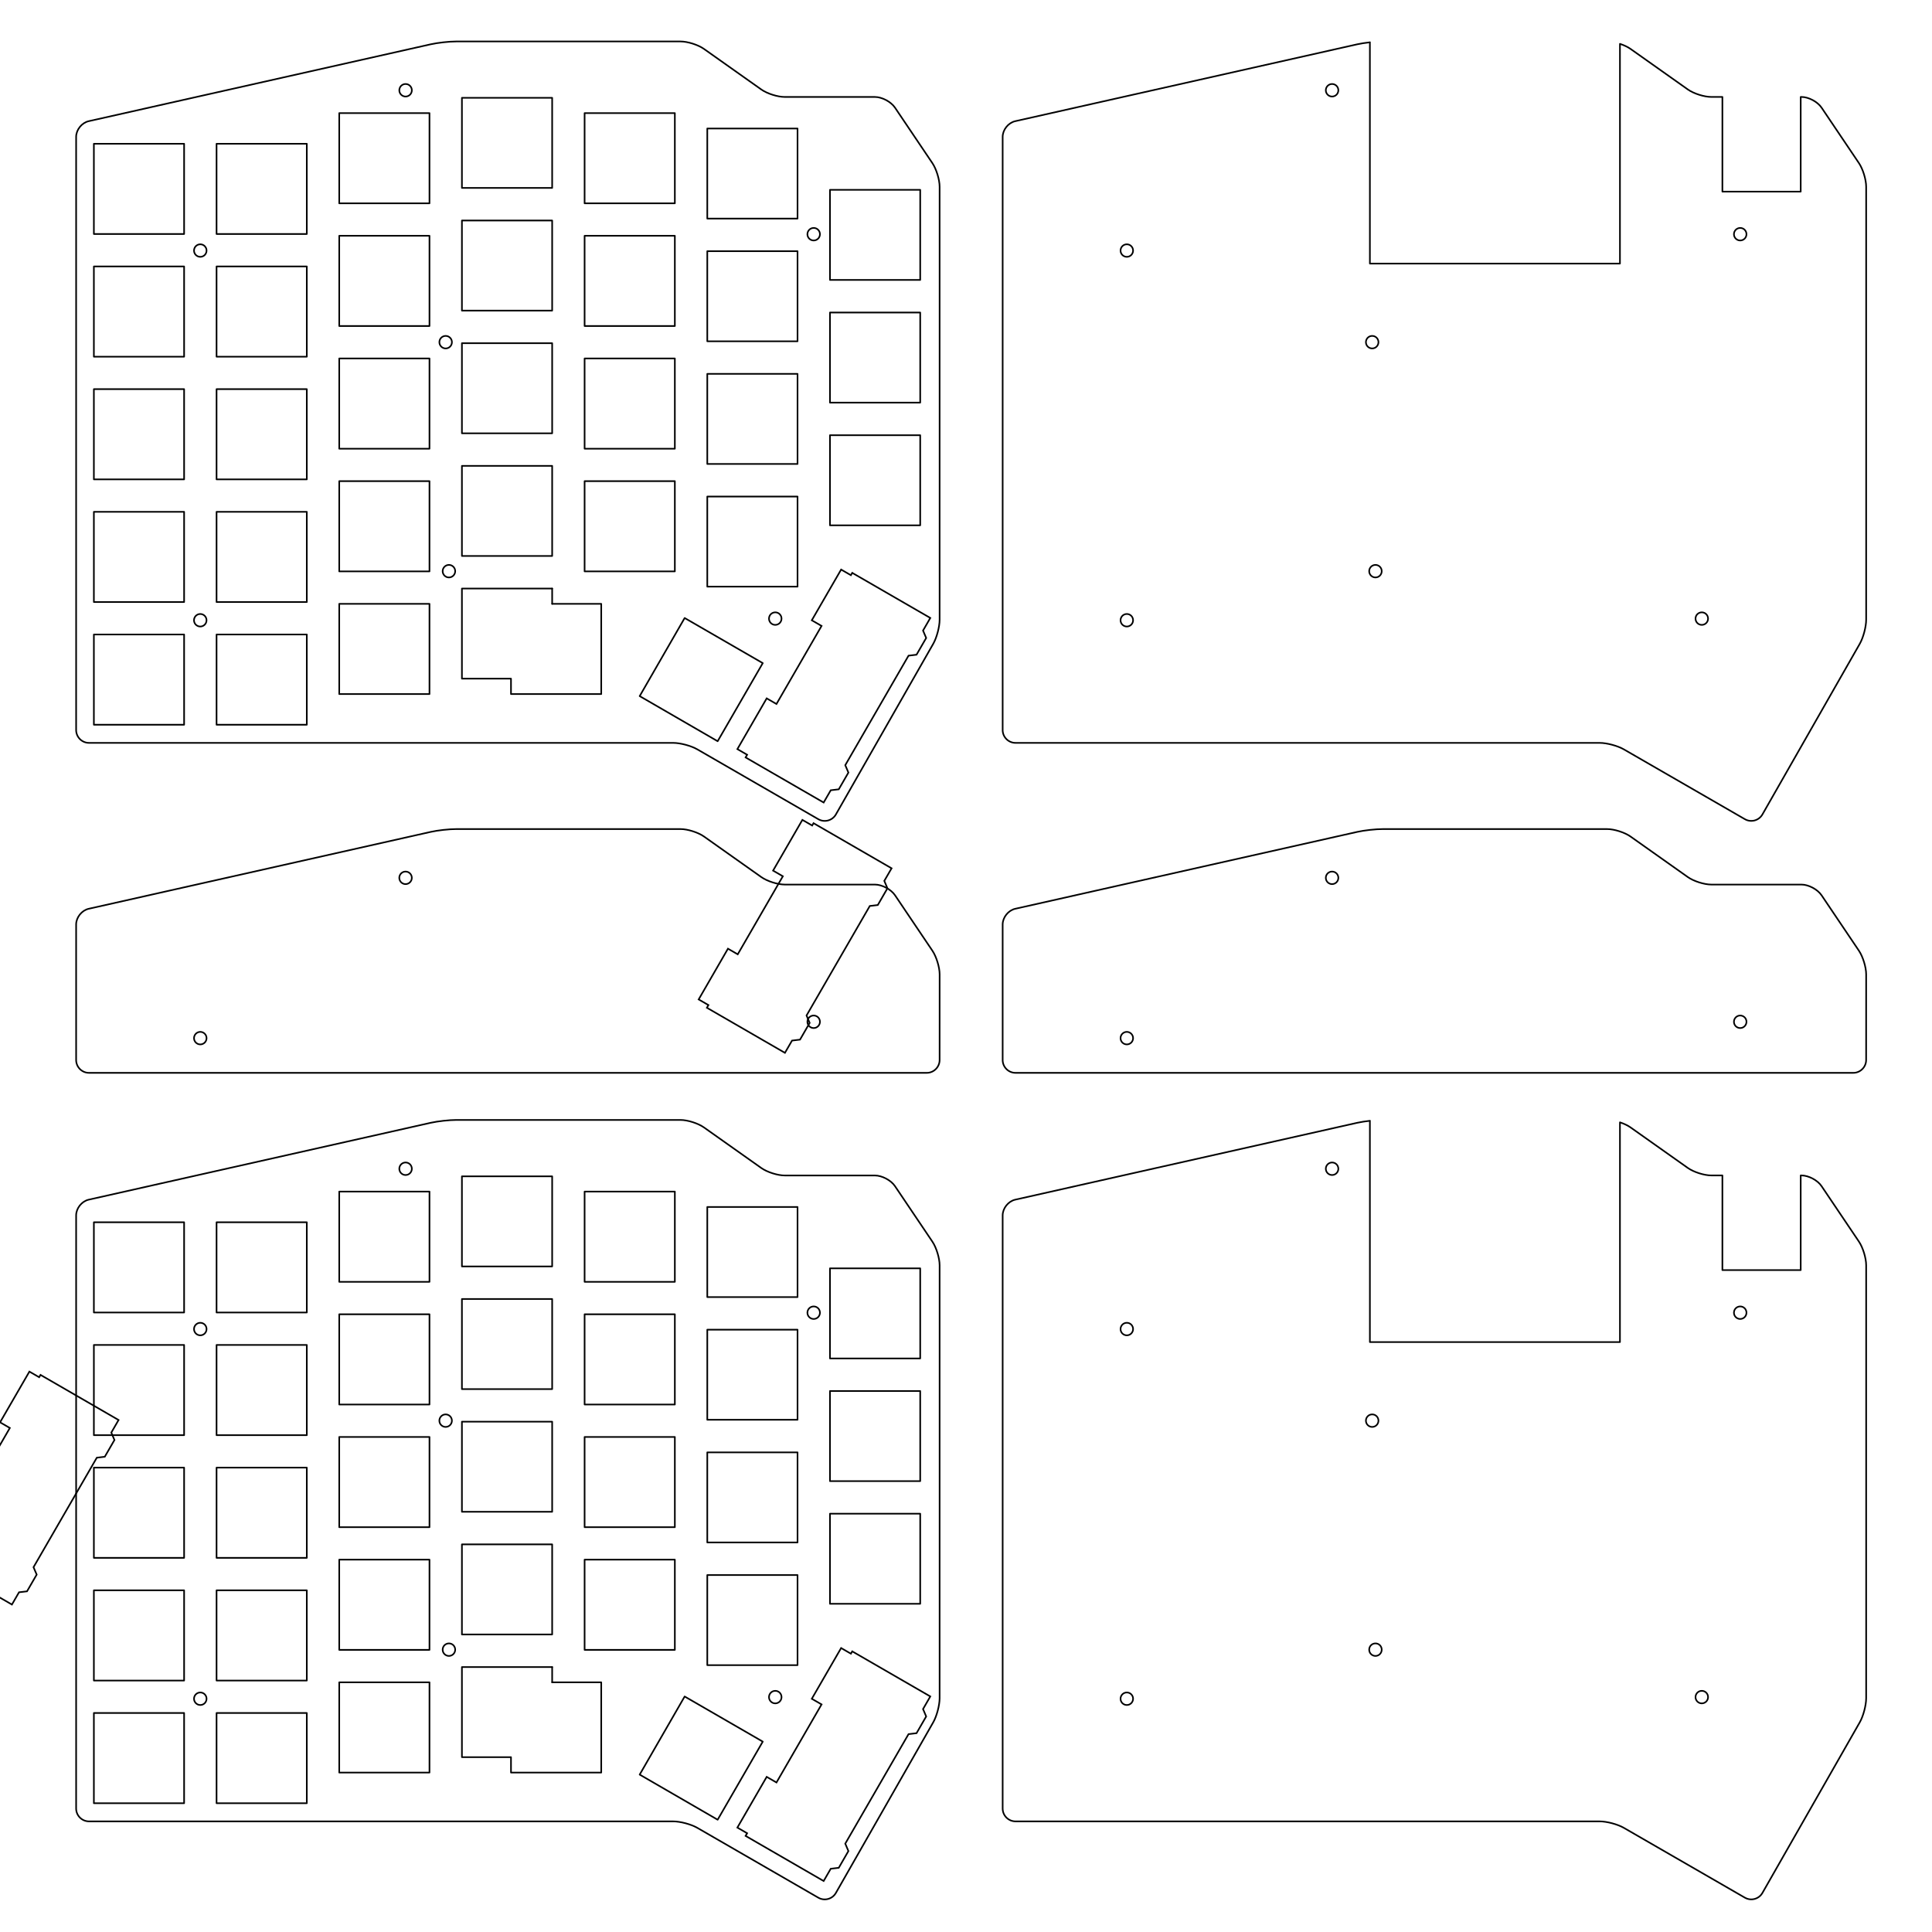
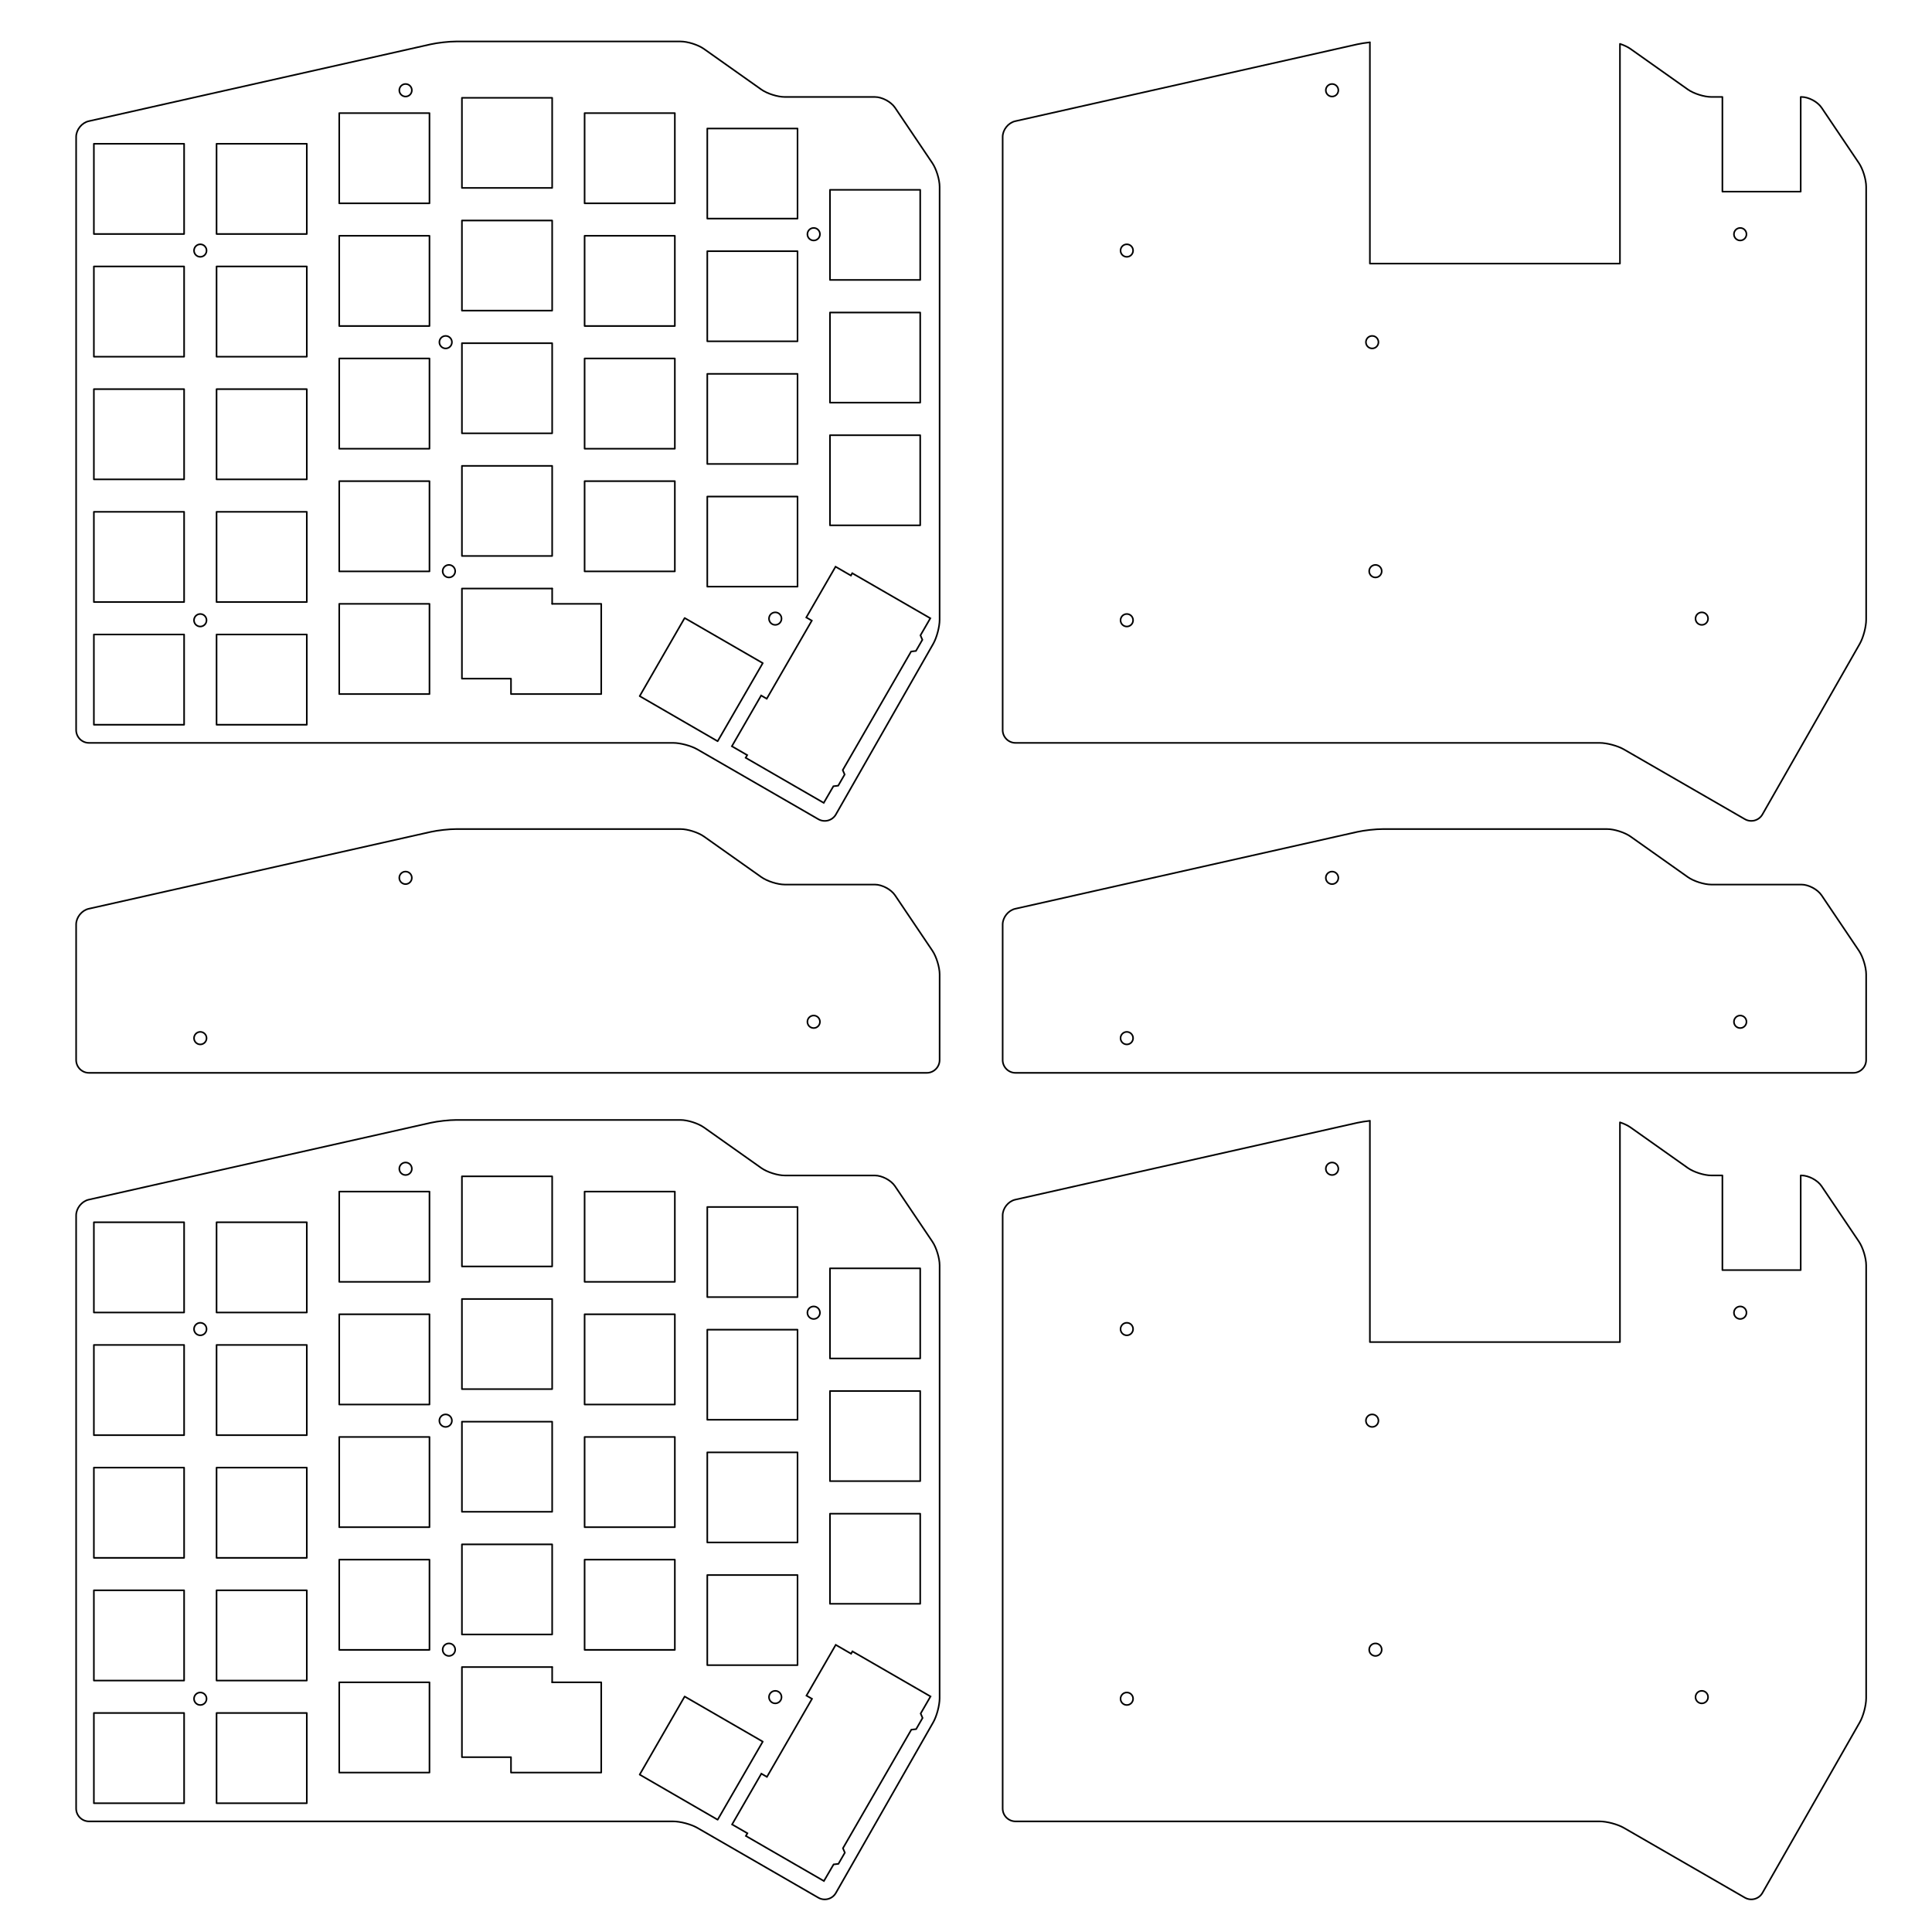
<svg xmlns="http://www.w3.org/2000/svg" version="1.1" id="レイヤー_1" x="0px" y="0px" viewBox="0 0 850.39 850.39" style="enable-background:new 0 0 850.39 850.39;" xml:space="preserve">
  <style type="text/css">
	.st0{fill:none;stroke:#000000;stroke-width:0.709;stroke-linecap:round;stroke-linejoin:round;stroke-miterlimit:10;}
	.st1{fill:none;stroke:#000000;stroke-width:0.709;}
	.st2{fill:none;stroke:#000000;stroke-width:0.709;stroke-linejoin:round;stroke-miterlimit:10;}
</style>
  <g>
    <path class="st0" d="M603.01,18.61c-2.03,0.23-4.05,0.54-5.57,0.88L446.86,53.34c-3.04,0.68-5.53,3.79-5.53,6.91v261.07   c0,3.12,2.55,5.67,5.67,5.67h257.14c3.12,0,7.88,1.28,10.58,2.83l53.31,30.75c2.7,1.56,6.17,0.62,7.72-2.09l42.85-75.11   c1.55-2.71,2.81-7.47,2.81-10.59l0-190.6c0-3.12-1.43-7.79-3.17-10.37l-16.47-24.44c-1.74-2.59-5.72-4.7-8.84-4.7   c0,0-0.33,0-0.33,0v41.67h-34.47l0-41.67h-4.88c-3.12,0-7.75-1.47-10.3-3.27l-25.28-17.89c-1.2-0.85-2.87-1.63-4.63-2.21v96.72   H602.97V18.61" />
    <path class="st0" d="M498.74,110.29c0,1.53-1.24,2.76-2.76,2.76c-1.53,0-2.76-1.24-2.76-2.76c0-1.53,1.24-2.76,2.76-2.76   C497.5,107.52,498.74,108.76,498.74,110.29z" />
    <path class="st0" d="M606.74,150.61c0,1.53-1.24,2.76-2.76,2.76c-1.53,0-2.76-1.24-2.76-2.76c0-1.53,1.24-2.76,2.76-2.76   C605.5,147.84,606.74,149.08,606.74,150.61z" />
    <circle class="st0" cx="586.33" cy="39.73" r="2.76" />
    <path class="st0" d="M498.74,273.01c0,1.53-1.24,2.76-2.76,2.76c-1.53,0-2.76-1.24-2.76-2.76s1.24-2.76,2.76-2.76   C497.5,270.24,498.74,271.48,498.74,273.01z" />
    <path class="st0" d="M608.18,251.41c0,1.53-1.24,2.76-2.76,2.76c-1.53,0-2.76-1.24-2.76-2.76c0-1.53,1.24-2.76,2.76-2.76   C606.94,248.64,608.18,249.88,608.18,251.41z" />
    <path class="st0" d="M751.82,272.29c0,1.53-1.24,2.76-2.76,2.76c-1.53,0-2.76-1.24-2.76-2.76c0-1.53,1.24-2.76,2.76-2.76   C750.58,269.52,751.82,270.76,751.82,272.29z" />
    <path class="st0" d="M768.73,103.09c0,1.53-1.24,2.76-2.76,2.76c-1.53,0-2.76-1.24-2.76-2.76c0-1.53,1.24-2.76,2.76-2.76   C767.5,100.32,768.73,101.56,768.73,103.09z" />
  </g>
  <g>
    <path class="st0" d="M603.01,493.32c-2.03,0.23-4.05,0.54-5.57,0.88l-150.58,33.85c-3.04,0.68-5.53,3.79-5.53,6.91v261.07   c0,3.12,2.55,5.67,5.67,5.67h257.14c3.12,0,7.88,1.28,10.58,2.83l53.31,30.75c2.7,1.56,6.17,0.62,7.72-2.09l42.85-75.11   c1.55-2.71,2.81-7.47,2.81-10.59l0-190.6c0-3.12-1.43-7.79-3.17-10.37l-16.47-24.44c-1.74-2.59-5.72-4.7-8.84-4.7   c0,0-0.33,0-0.33,0v41.67h-34.47l0-41.67h-4.88c-3.12,0-7.75-1.47-10.3-3.27l-25.28-17.89c-1.2-0.85-2.87-1.63-4.63-2.21v96.72   H602.97v-97.42" />
    <path class="st0" d="M498.74,585c0,1.53-1.24,2.76-2.76,2.76c-1.53,0-2.76-1.24-2.76-2.76c0-1.53,1.24-2.76,2.76-2.76   C497.5,582.23,498.74,583.47,498.74,585z" />
    <path class="st0" d="M606.74,625.32c0,1.53-1.24,2.76-2.76,2.76c-1.53,0-2.76-1.24-2.76-2.76c0-1.53,1.24-2.76,2.76-2.76   C605.5,622.55,606.74,623.79,606.74,625.32z" />
    <circle class="st0" cx="586.33" cy="514.44" r="2.76" />
    <path class="st0" d="M498.74,747.72c0,1.53-1.24,2.76-2.76,2.76c-1.53,0-2.76-1.24-2.76-2.76c0-1.53,1.24-2.76,2.76-2.76   C497.5,744.95,498.74,746.19,498.74,747.72z" />
    <path class="st0" d="M608.18,726.12c0,1.53-1.24,2.76-2.76,2.76c-1.53,0-2.76-1.24-2.76-2.76c0-1.53,1.24-2.76,2.76-2.76   C606.94,723.35,608.18,724.59,608.18,726.12z" />
    <path class="st0" d="M751.82,747c0,1.53-1.24,2.76-2.76,2.76c-1.53,0-2.76-1.24-2.76-2.76c0-1.53,1.24-2.76,2.76-2.76   C750.58,744.23,751.82,745.47,751.82,747z" />
    <path class="st0" d="M768.73,577.8c0,1.53-1.24,2.76-2.76,2.76c-1.53,0-2.76-1.24-2.76-2.76c0-1.53,1.24-2.76,2.76-2.76   C767.5,575.03,768.73,576.27,768.73,577.8z" />
  </g>
  <g>
    <path class="st0" d="M90.92,456.95c0,1.53-1.24,2.76-2.76,2.76c-1.53,0-2.76-1.24-2.76-2.76c0-1.53,1.24-2.76,2.76-2.76   C89.68,454.19,90.92,455.43,90.92,456.95z" />
    <circle class="st0" cx="178.51" cy="386.39" r="2.76" />
    <path class="st0" d="M360.91,449.75c0,1.53-1.24,2.76-2.76,2.76c-1.53,0-2.76-1.24-2.76-2.76c0-1.53,1.24-2.76,2.76-2.76   C359.68,446.99,360.91,448.23,360.91,449.75z" />
    <path class="st0" d="M413.58,466.56c0,3.12-2.55,5.67-5.67,5.67H39.18c-3.12,0-5.67-2.55-5.67-5.67v-59.64   c0-3.12,2.49-6.23,5.53-6.91l150.58-33.85c3.04-0.68,8.08-1.24,11.2-1.24h98.73c3.12,0,7.75,1.47,10.3,3.27l25.28,17.89   c2.55,1.8,7.18,3.27,10.3,3.27h39.68c3.12,0,7.1,2.12,8.84,4.7l16.47,24.44c1.74,2.59,3.17,7.25,3.17,10.37L413.58,466.56z" />
  </g>
  <g>
    <path class="st0" d="M498.74,456.95c0,1.53-1.24,2.76-2.76,2.76c-1.53,0-2.76-1.24-2.76-2.76c0-1.53,1.24-2.76,2.76-2.76   C497.5,454.19,498.74,455.43,498.74,456.95z" />
    <circle class="st0" cx="586.33" cy="386.39" r="2.76" />
    <path class="st0" d="M768.73,449.75c0,1.53-1.24,2.76-2.76,2.76c-1.53,0-2.76-1.24-2.76-2.76c0-1.53,1.24-2.76,2.76-2.76   C767.5,446.99,768.73,448.23,768.73,449.75z" />
    <path class="st0" d="M821.4,466.56c0,3.12-2.55,5.67-5.67,5.67H447c-3.12,0-5.67-2.55-5.67-5.67v-59.64c0-3.12,2.49-6.23,5.53-6.91   l150.58-33.85c3.04-0.68,8.08-1.24,11.2-1.24h98.73c3.12,0,7.75,1.47,10.3,3.27l25.28,17.89c2.55,1.8,7.18,3.27,10.3,3.27h39.68   c3.12,0,7.09,2.12,8.84,4.7l16.47,24.44c1.74,2.59,3.17,7.25,3.17,10.37L821.4,466.56z" />
  </g>
  <g>
    <g>
      <line class="st0" x1="243.04" y1="265.78" x2="243.04" y2="259.06" />
      <polyline class="st0" points="149.32,211.78 189.04,211.78 189.04,251.5 149.32,251.5 149.32,211.78   " />
      <polyline class="st0" points="149.32,157.78 189.04,157.78 189.04,197.5 149.32,197.5 149.32,157.78   " />
      <polyline class="st0" points="81.04,225.28 41.32,225.28 41.32,265 81.04,265 81.04,225.28   " />
      <polyline class="st0" points="81.04,63.28 41.32,63.28 41.32,103 81.04,103 81.04,63.28   " />
      <polyline class="st0" points="311.32,56.56 351.04,56.56 351.04,96.22 311.32,96.22 311.32,56.56   " />
      <polyline class="st0" points="81.04,117.28 41.32,117.28 41.32,157 81.04,157 81.04,117.28   " />
      <polyline class="st0" points="81.04,171.28 41.32,171.28 41.32,211 81.04,211 81.04,171.28   " />
      <polyline class="st0" points="95.32,63.28 135.04,63.28 135.04,103 95.32,103 95.32,63.28   " />
      <polyline class="st0" points="95.32,117.28 135.04,117.28 135.04,157 95.32,157 95.32,117.28   " />
      <polyline class="st0" points="95.32,171.28 135.04,171.28 135.04,211 95.32,211 95.32,171.28   " />
      <polyline class="st0" points="95.32,225.28 135.04,225.28 135.04,265 95.32,265 95.32,225.28   " />
      <polyline class="st0" points="189.04,49.78 149.32,49.78 149.32,89.5 189.04,89.5 189.04,49.78   " />
      <polyline class="st0" points="189.04,103.78 149.32,103.78 149.32,143.5 189.04,143.5 189.04,103.78   " />
      <polyline class="st0" points="203.32,43.06 243.04,43.06 243.04,82.72 203.32,82.72 203.32,43.06   " />
      <polyline class="st0" points="203.32,97.06 243.04,97.06 243.04,136.72 203.32,136.72 203.32,97.06   " />
      <polyline class="st0" points="203.32,151.06 243.04,151.06 243.04,190.72 203.32,190.72 203.32,151.06   " />
      <polyline class="st0" points="203.32,205.06 243.04,205.06 243.04,244.72 203.32,244.72 203.32,205.06   " />
      <polyline class="st0" points="257.32,49.78 297.04,49.78 297.04,89.5 257.32,89.5 257.32,49.78   " />
      <polyline class="st0" points="257.32,103.78 297.04,103.78 297.04,143.5 257.32,143.5 257.32,103.78   " />
      <polyline class="st0" points="257.32,157.78 297.04,157.78 297.04,197.5 257.32,197.5 257.32,157.78   " />
      <polyline class="st0" points="257.32,211.78 297.04,211.78 297.04,251.5 257.32,251.5 257.32,211.78   " />
      <polyline class="st0" points="351.04,110.56 311.32,110.56 311.32,150.22 351.04,150.22 351.04,110.56   " />
      <polyline class="st0" points="351.04,164.56 311.32,164.56 311.32,204.22 351.04,204.22 351.04,164.56   " />
      <polyline class="st0" points="351.04,218.56 311.32,218.56 311.32,258.22 351.04,258.22 351.04,218.56   " />
      <polyline class="st0" points="365.32,83.56 405.04,83.56 405.04,123.22 365.32,123.22 365.32,83.56   " />
      <polyline class="st0" points="365.32,137.56 405.04,137.56 405.04,177.22 365.32,177.22 365.32,137.56   " />
      <polyline class="st0" points="365.32,191.56 405.04,191.56 405.04,231.22 365.32,231.22 365.32,191.56   " />
      <polyline class="st0" points="81.04,279.28 41.32,279.28 41.32,319 81.04,319 81.04,279.28   " />
      <polyline class="st0" points="95.32,279.28 135.04,279.28 135.04,319 95.32,319 95.32,279.28   " />
      <polyline class="st0" points="189.04,265.78 149.32,265.78 149.32,305.5 189.04,305.5 189.04,265.78   " />
      <polyline class="st0" points="281.56,306.4 301.36,272.02 335.74,291.88 315.88,326.26 281.56,306.4   " />
      <polyline class="st0" points="243.04,259.06 203.32,259.06 203.32,298.72 224.92,298.72 224.92,305.5 264.64,305.5 264.64,265.78     243.04,265.78   " />
    </g>
    <path class="st0" d="M360.2,360.58c2.7,1.56,6.17,0.62,7.72-2.09l42.85-75.11c1.55-2.71,2.81-7.48,2.81-10.59l0-190.6   c0-3.12-1.43-7.79-3.17-10.37l-16.47-24.44c-1.74-2.59-5.72-4.7-8.84-4.7h-39.68c-3.12,0-7.75-1.47-10.3-3.27l-25.28-17.89   c-2.55-1.8-7.18-3.27-10.3-3.27h-98.73c-3.12,0-8.16,0.56-11.2,1.24L39.04,53.34c-3.04,0.68-5.53,3.79-5.53,6.91v261.07   c0,3.12,2.55,5.67,5.67,5.67h257.14c3.12,0,7.88,1.27,10.58,2.83L360.2,360.58z" />
    <path class="st0" d="M90.92,110.29c0,1.53-1.24,2.76-2.76,2.76c-1.53,0-2.76-1.24-2.76-2.76c0-1.53,1.24-2.76,2.76-2.76   C89.68,107.52,90.92,108.76,90.92,110.29z" />
    <path class="st0" d="M198.92,150.61c0,1.53-1.24,2.76-2.76,2.76s-2.76-1.24-2.76-2.76c0-1.53,1.24-2.76,2.76-2.76   S198.92,149.08,198.92,150.61z" />
    <path class="st0" d="M181.28,39.73c0,1.53-1.24,2.76-2.76,2.76c-1.53,0-2.76-1.24-2.76-2.76c0-1.53,1.24-2.76,2.76-2.76   C180.04,36.96,181.28,38.2,181.28,39.73z" />
    <circle class="st0" cx="88.15" cy="273.01" r="2.76" />
    <path class="st0" d="M200.36,251.41c0,1.53-1.24,2.76-2.76,2.76c-1.53,0-2.76-1.24-2.76-2.76c0-1.53,1.24-2.76,2.76-2.76   C199.12,248.64,200.36,249.88,200.36,251.41z" />
    <path class="st0" d="M344,272.29c0,1.53-1.24,2.76-2.76,2.76c-1.53,0-2.76-1.24-2.76-2.76c0-1.53,1.24-2.76,2.76-2.76   C342.76,269.52,344,270.76,344,272.29z" />
    <path class="st0" d="M360.91,103.09c0,1.53-1.24,2.76-2.76,2.76c-1.53,0-2.76-1.24-2.76-2.76c0-1.53,1.24-2.76,2.76-2.76   C359.68,100.32,360.91,101.56,360.91,103.09z" />
-     <polygon class="st1" points="403.42,288.17 407.67,280.81 406.28,277.55 409.48,272 375.12,252.15 374.53,253.18 370.23,250.7    357.32,273.03 361.62,275.51 341.77,309.87 337.47,307.39 324.56,329.73 328.86,332.21 328.18,333.39 362.54,353.24 365.66,347.84    369.19,347.42 373.44,340.06 372.05,336.8 399.9,288.6  " />
+     <polygon class="st1" points="409.49,272.14 405.15,279.65 405.99,281.61 403.16,286.52 401.04,286.77 370.94,338.96 371.78,340.91    368.95,345.82 366.83,346.07 362.58,353.39 328.21,333.54 328.89,332.37 322.14,328.47 335.03,306.13 337.49,307.55 357.33,273.18    354.89,271.77 367.78,249.43 374.53,253.33 375.12,252.3  " />
  </g>
  <g>
    <g>
      <line class="st0" x1="243.04" y1="740.49" x2="243.04" y2="733.77" />
      <polyline class="st0" points="149.32,686.49 189.04,686.49 189.04,726.21 149.32,726.21 149.32,686.49   " />
      <polyline class="st0" points="149.32,632.49 189.04,632.49 189.04,672.21 149.32,672.21 149.32,632.49   " />
      <polyline class="st0" points="81.04,699.99 41.32,699.99 41.32,739.71 81.04,739.71 81.04,699.99   " />
      <polyline class="st0" points="81.04,537.99 41.32,537.99 41.32,577.71 81.04,577.71 81.04,537.99   " />
      <polyline class="st0" points="311.32,531.27 351.04,531.27 351.04,570.93 311.32,570.93 311.32,531.27   " />
      <polyline class="st0" points="81.04,591.99 41.32,591.99 41.32,631.71 81.04,631.71 81.04,591.99   " />
      <polyline class="st0" points="81.04,645.99 41.32,645.99 41.32,685.71 81.04,685.71 81.04,645.99   " />
      <polyline class="st0" points="95.32,537.99 135.04,537.99 135.04,577.71 95.32,577.71 95.32,537.99   " />
      <polyline class="st0" points="95.32,591.99 135.04,591.99 135.04,631.71 95.32,631.71 95.32,591.99   " />
      <polyline class="st0" points="95.32,645.99 135.04,645.99 135.04,685.71 95.32,685.71 95.32,645.99   " />
      <polyline class="st0" points="95.32,699.99 135.04,699.99 135.04,739.71 95.32,739.71 95.32,699.99   " />
      <polyline class="st0" points="189.04,524.49 149.32,524.49 149.32,564.21 189.04,564.21 189.04,524.49   " />
      <polyline class="st0" points="189.04,578.49 149.32,578.49 149.32,618.21 189.04,618.21 189.04,578.49   " />
      <polyline class="st0" points="203.32,517.77 243.04,517.77 243.04,557.43 203.32,557.43 203.32,517.77   " />
      <polyline class="st0" points="203.32,571.77 243.04,571.77 243.04,611.43 203.32,611.43 203.32,571.77   " />
      <polyline class="st0" points="203.32,625.77 243.04,625.77 243.04,665.43 203.32,665.43 203.32,625.77   " />
      <polyline class="st0" points="203.32,679.77 243.04,679.77 243.04,719.43 203.32,719.43 203.32,679.77   " />
      <polyline class="st0" points="257.32,524.49 297.04,524.49 297.04,564.21 257.32,564.21 257.32,524.49   " />
      <polyline class="st0" points="257.32,578.49 297.04,578.49 297.04,618.21 257.32,618.21 257.32,578.49   " />
      <polyline class="st0" points="257.32,632.49 297.04,632.49 297.04,672.21 257.32,672.21 257.32,632.49   " />
      <polyline class="st0" points="257.32,686.49 297.04,686.49 297.04,726.21 257.32,726.21 257.32,686.49   " />
      <polyline class="st0" points="351.04,585.27 311.32,585.27 311.32,624.93 351.04,624.93 351.04,585.27   " />
      <polyline class="st0" points="351.04,639.27 311.32,639.27 311.32,678.93 351.04,678.93 351.04,639.27   " />
      <polyline class="st0" points="351.04,693.27 311.32,693.27 311.32,732.93 351.04,732.93 351.04,693.27   " />
      <polyline class="st0" points="365.32,558.27 405.04,558.27 405.04,597.93 365.32,597.93 365.32,558.27   " />
      <polyline class="st0" points="365.32,612.27 405.04,612.27 405.04,651.93 365.32,651.93 365.32,612.27   " />
      <polyline class="st0" points="365.32,666.27 405.04,666.27 405.04,705.93 365.32,705.93 365.32,666.27   " />
      <polyline class="st0" points="81.04,753.99 41.32,753.99 41.32,793.71 81.04,793.71 81.04,753.99   " />
      <polyline class="st0" points="95.32,753.99 135.04,753.99 135.04,793.71 95.32,793.71 95.32,753.99   " />
      <polyline class="st0" points="189.04,740.49 149.32,740.49 149.32,780.21 189.04,780.21 189.04,740.49   " />
      <polyline class="st0" points="281.56,781.11 301.36,746.73 335.74,766.59 315.88,800.97 281.56,781.11   " />
      <polyline class="st0" points="243.04,733.77 203.32,733.77 203.32,773.43 224.92,773.43 224.92,780.21 264.64,780.21     264.64,740.49 243.04,740.49   " />
    </g>
    <path class="st0" d="M360.2,835.29c2.7,1.56,6.17,0.62,7.72-2.09l42.85-75.11c1.55-2.71,2.81-7.48,2.81-10.59l0-190.59   c0-3.12-1.43-7.79-3.17-10.37l-16.47-24.44c-1.74-2.59-5.72-4.7-8.84-4.7h-39.68c-3.12,0-7.75-1.47-10.3-3.27l-25.28-17.89   c-2.55-1.8-7.18-3.28-10.3-3.28h-98.73c-3.12,0-8.16,0.56-11.2,1.24L39.04,528.05c-3.04,0.68-5.53,3.79-5.53,6.91v261.07   c0,3.12,2.55,5.67,5.67,5.67h257.14c3.12,0,7.88,1.28,10.58,2.83L360.2,835.29z" />
    <path class="st0" d="M90.92,585c0,1.53-1.24,2.76-2.76,2.76c-1.53,0-2.76-1.24-2.76-2.76c0-1.53,1.24-2.76,2.76-2.76   C89.68,582.23,90.92,583.47,90.92,585z" />
    <circle class="st0" cx="196.15" cy="625.32" r="2.76" />
    <path class="st0" d="M181.28,514.44c0,1.53-1.24,2.76-2.76,2.76c-1.53,0-2.76-1.24-2.76-2.76c0-1.53,1.24-2.76,2.76-2.76   C180.04,511.67,181.28,512.91,181.28,514.44z" />
    <path class="st0" d="M90.92,747.72c0,1.53-1.24,2.76-2.76,2.76c-1.53,0-2.76-1.24-2.76-2.76c0-1.53,1.24-2.76,2.76-2.76   C89.68,744.95,90.92,746.19,90.92,747.72z" />
    <path class="st0" d="M200.36,726.12c0,1.53-1.24,2.76-2.76,2.76c-1.53,0-2.76-1.24-2.76-2.76c0-1.53,1.24-2.76,2.76-2.76   C199.12,723.35,200.36,724.59,200.36,726.12z" />
    <path class="st0" d="M344,747c0,1.53-1.24,2.76-2.76,2.76c-1.53,0-2.76-1.24-2.76-2.76c0-1.53,1.24-2.76,2.76-2.76   C342.76,744.23,344,745.47,344,747z" />
    <path class="st0" d="M360.91,577.8c0,1.53-1.24,2.76-2.76,2.76c-1.53,0-2.76-1.24-2.76-2.76c0-1.53,1.24-2.76,2.76-2.76   C359.68,575.03,360.91,576.27,360.91,577.8z" />
-     <polygon class="st1" points="403.42,762.88 407.67,755.52 406.28,752.26 409.48,746.71 375.12,726.86 374.53,727.89 370.23,725.4    357.32,747.74 361.62,750.22 341.77,784.58 337.47,782.1 324.56,804.43 328.86,806.92 328.18,808.09 362.54,827.95 365.66,822.55    369.19,822.13 373.44,814.76 372.05,811.5 399.9,763.3  " />
+     <polygon class="st1" points="409.58,746.71 405.24,754.22 406.08,756.18 403.25,761.09 401.13,761.34 371.03,813.52 371.87,815.48    369.04,820.39 366.92,820.64 362.66,827.95 328.3,808.11 328.98,806.93 322.23,803.04 335.12,780.7 337.58,782.11 357.42,747.75    354.97,746.34 367.86,724 374.62,727.9 375.21,726.87  " />
  </g>
  <g>
    <g>
      <line class="st0" x1="227.88" y1="1108.66" x2="227.88" y2="1101.94" />
      <polyline class="st0" points="134.16,1054.66 173.88,1054.66 173.88,1094.38 134.16,1094.38 134.16,1054.66   " />
      <polyline class="st0" points="134.16,1000.66 173.88,1000.66 173.88,1040.38 134.16,1040.38 134.16,1000.66   " />
      <polyline class="st0" points="65.88,1068.16 26.16,1068.16 26.16,1107.88 65.88,1107.88 65.88,1068.16   " />
      <polyline class="st0" points="65.88,906.16 26.16,906.16 26.16,945.88 65.88,945.88 65.88,906.16   " />
      <polyline class="st0" points="296.16,899.44 335.88,899.44 335.88,939.1 296.16,939.1 296.16,899.44   " />
      <polyline class="st0" points="65.88,960.16 26.16,960.16 26.16,999.88 65.88,999.88 65.88,960.16   " />
      <polyline class="st0" points="65.88,1014.16 26.16,1014.16 26.16,1053.88 65.88,1053.88 65.88,1014.16   " />
      <polyline class="st0" points="80.16,906.16 119.88,906.16 119.88,945.88 80.16,945.88 80.16,906.16   " />
      <polyline class="st0" points="80.16,960.16 119.88,960.16 119.88,999.88 80.16,999.88 80.16,960.16   " />
      <polyline class="st0" points="80.16,1014.16 119.88,1014.16 119.88,1053.88 80.16,1053.88 80.16,1014.16   " />
      <polyline class="st0" points="80.16,1068.16 119.88,1068.16 119.88,1107.88 80.16,1107.88 80.16,1068.16   " />
      <polyline class="st0" points="173.88,892.66 134.16,892.66 134.16,932.38 173.88,932.38 173.88,892.66   " />
      <polyline class="st0" points="173.88,946.66 134.16,946.66 134.16,986.38 173.88,986.38 173.88,946.66   " />
      <polyline class="st0" points="188.16,885.94 227.88,885.94 227.88,925.6 188.16,925.6 188.16,885.94   " />
      <polyline class="st0" points="188.16,939.94 227.88,939.94 227.88,979.6 188.16,979.6 188.16,939.94   " />
      <polyline class="st0" points="188.16,993.94 227.88,993.94 227.88,1033.6 188.16,1033.6 188.16,993.94   " />
      <polyline class="st0" points="188.16,1047.94 227.88,1047.94 227.88,1087.6 188.16,1087.6 188.16,1047.94   " />
      <polyline class="st0" points="242.16,892.66 281.88,892.66 281.88,932.38 242.16,932.38 242.16,892.66   " />
      <polyline class="st0" points="242.16,946.66 281.88,946.66 281.88,986.38 242.16,986.38 242.16,946.66   " />
      <polyline class="st0" points="242.16,1000.66 281.88,1000.66 281.88,1040.38 242.16,1040.38 242.16,1000.66   " />
      <polyline class="st0" points="242.16,1054.66 281.88,1054.66 281.88,1094.38 242.16,1094.38 242.16,1054.66   " />
      <polyline class="st0" points="335.88,953.44 296.16,953.44 296.16,993.1 335.88,993.1 335.88,953.44   " />
      <polyline class="st0" points="335.88,1007.44 296.16,1007.44 296.16,1047.1 335.88,1047.1 335.88,1007.44   " />
      <polyline class="st0" points="335.88,1061.43 296.16,1061.43 296.16,1101.1 335.88,1101.1 335.88,1061.43   " />
      <polyline class="st0" points="350.16,926.44 389.88,926.44 389.88,966.1 350.16,966.1 350.16,926.44   " />
      <polyline class="st0" points="350.16,980.44 389.88,980.44 389.88,1020.1 350.16,1020.1 350.16,980.44   " />
      <polyline class="st0" points="350.16,1034.44 389.88,1034.44 389.88,1074.1 350.16,1074.1 350.16,1034.44   " />
      <polyline class="st0" points="65.88,1122.16 26.16,1122.16 26.16,1161.88 65.88,1161.88 65.88,1122.16   " />
      <polyline class="st0" points="80.16,1122.16 119.88,1122.16 119.88,1161.88 80.16,1161.88 80.16,1122.16   " />
      <polyline class="st0" points="173.88,1108.66 134.16,1108.66 134.16,1148.38 173.88,1148.38 173.88,1108.66   " />
      <polyline class="st0" points="266.4,1149.28 286.2,1114.9 320.58,1134.76 300.72,1169.14 266.4,1149.28   " />
      <polyline class="st0" points="227.88,1101.94 188.16,1101.94 188.16,1141.6 209.76,1141.6 209.76,1148.38 249.48,1148.38     249.48,1108.66 227.88,1108.66   " />
    </g>
    <path class="st0" d="M75.75,953.17c0,1.53-1.24,2.76-2.76,2.76c-1.53,0-2.76-1.24-2.76-2.76c0-1.53,1.24-2.76,2.76-2.76   C74.51,950.4,75.75,951.64,75.75,953.17z" />
    <circle class="st0" cx="180.99" cy="993.49" r="2.76" />
    <path class="st0" d="M166.11,882.61c0,1.53-1.24,2.76-2.76,2.76c-1.53,0-2.76-1.24-2.76-2.76c0-1.53,1.24-2.76,2.76-2.76   C164.87,879.84,166.11,881.08,166.11,882.61z" />
    <circle class="st0" cx="72.99" cy="1115.89" r="2.76" />
    <path class="st0" d="M185.19,1094.29c0,1.53-1.24,2.76-2.76,2.76c-1.53,0-2.76-1.24-2.76-2.76c0-1.53,1.24-2.76,2.76-2.76   C183.95,1091.52,185.19,1092.76,185.19,1094.29z" />
    <path class="st0" d="M328.83,1115.17c0,1.53-1.24,2.76-2.76,2.76c-1.53,0-2.76-1.24-2.76-2.76c0-1.53,1.24-2.76,2.76-2.76   C327.59,1112.4,328.83,1113.64,328.83,1115.17z" />
    <path class="st0" d="M345.75,945.97c0,1.53-1.24,2.76-2.76,2.76c-1.53,0-2.76-1.24-2.76-2.76c0-1.53,1.24-2.76,2.76-2.76   C344.51,943.2,345.75,944.44,345.75,945.97z" />
    <path class="st2" d="M335.1,948.82" />
    <path class="st0" d="M409.44,1107.85c0,1.53-1.24,2.76-2.76,2.76c-1.53,0-2.76-1.24-2.76-2.76c0-1.53,1.24-2.76,2.76-2.76   C408.2,1105.08,409.44,1106.32,409.44,1107.85z" />
    <path class="st0" d="M398.41,1073.68c0,3.12,1.69,7.58,3.76,9.91l45.58,51.37c2.07,2.33,2.48,6.45,0.92,9.15l-48.87,84.41   c-1.56,2.7-5.05,3.63-7.75,2.07l-100.33-57.88c-2.7-1.56-7.46-2.83-10.58-2.83l0,0H24.01c-3.12,0-5.67-2.55-5.67-5.67V903.13   c0-3.12,2.49-6.23,5.53-6.91l150.58-33.85c3.04-0.68,8.08-1.24,11.2-1.24h98.73c3.12,0,7.75,1.47,10.3,3.28l25.28,17.89   c2.55,1.8,7.18,3.27,10.3,3.27h39.68c3.12,0,7.1,2.12,8.84,4.7l16.47,24.44c1.74,2.59,3.17,7.25,3.17,10.37l0,148.73" />
-     <polygon class="st1" points="388.25,1131.05 392.5,1123.69 391.11,1120.43 394.32,1114.88 359.96,1095.03 359.36,1096.06    355.07,1093.57 342.16,1115.91 346.46,1118.39 326.6,1152.75 322.31,1150.27 309.4,1172.6 313.7,1175.09 313.02,1176.26    347.38,1196.12 350.5,1190.72 354.02,1190.3 358.27,1182.93 356.88,1179.67 384.73,1131.47  " />
-     <polygon class="st1" points="435.02,1158.05 439.27,1150.69 437.88,1147.43 441.09,1141.88 406.73,1122.03 406.13,1123.06    401.84,1120.57 388.93,1142.91 393.23,1145.39 373.38,1179.75 369.08,1177.27 356.17,1199.6 360.47,1202.09 359.79,1203.26    394.15,1223.12 397.27,1217.72 400.79,1217.3 405.04,1209.93 403.65,1206.67 431.5,1158.47  " />
+     <polygon class="st1" points="441.09,1142.01 436.75,1149.53 437.59,1151.48 434.76,1156.39 432.64,1156.64 402.54,1208.83    403.38,1210.78 400.55,1215.69 398.43,1215.94 394.18,1223.26 359.81,1203.41 360.49,1202.24 353.74,1198.34 366.63,1176    369.09,1177.42 388.93,1143.05 386.48,1141.64 399.38,1119.3 406.13,1123.2 406.72,1122.17  " />
+     <polygon class="st1" points="394.32,1115.01 389.98,1122.53 390.82,1124.48 387.99,1129.39 385.87,1129.64 355.77,1181.83    356.61,1183.78 353.78,1188.69 351.66,1188.94 347.41,1196.26 313.04,1176.41 313.72,1175.24 306.97,1171.34 319.86,1149    322.32,1150.42 342.16,1116.05 339.71,1114.64 352.6,1092.3 359.36,1096.2 359.95,1095.17  " />
  </g>
  <g>
    <path class="st0" d="M540.03,947.12c0,1.53-1.24,2.76-2.76,2.76c-1.53,0-2.76-1.24-2.76-2.76c0-1.53,1.24-2.76,2.76-2.76   C538.79,944.36,540.03,945.6,540.03,947.12z" />
    <path class="st0" d="M648.03,987.44c0,1.53-1.24,2.76-2.76,2.76c-1.53,0-2.76-1.24-2.76-2.76c0-1.53,1.24-2.76,2.76-2.76   C646.79,984.68,648.03,985.92,648.03,987.44z" />
    <circle class="st0" cx="627.63" cy="876.56" r="2.76" />
    <path class="st0" d="M540.03,1109.84c0,1.53-1.24,2.76-2.76,2.76c-1.53,0-2.76-1.24-2.76-2.76c0-1.53,1.24-2.76,2.76-2.76   C538.79,1107.08,540.03,1108.32,540.03,1109.84z" />
    <circle class="st0" cx="646.71" cy="1088.24" r="2.76" />
    <path class="st0" d="M793.11,1109.13c0,1.53-1.24,2.76-2.76,2.76c-1.53,0-2.76-1.24-2.76-2.76s1.24-2.76,2.76-2.76   C791.87,1106.36,793.11,1107.6,793.11,1109.13z" />
    <circle class="st0" cx="807.27" cy="939.92" r="2.76" />
    <path class="st2" d="M799.38,942.77" />
    <path class="st0" d="M873.72,1101.81c0,1.53-1.24,2.76-2.76,2.76c-1.53,0-2.76-1.24-2.76-2.76c0-1.53,1.24-2.76,2.76-2.76   C872.49,1099.04,873.72,1100.28,873.72,1101.81z" />
    <path class="st0" d="M862.69,1067.64c0,3.12,1.69,7.58,3.76,9.91l45.58,51.37c2.07,2.33,2.48,6.45,0.92,9.15l-48.87,84.41   c-1.56,2.7-5.05,3.63-7.75,2.07l-100.33-57.88c-2.7-1.56-7.46-2.83-10.58-2.83H488.29c-3.12,0-5.67-2.55-5.67-5.67V897.09   c0-3.12,2.49-6.23,5.53-6.91l150.58-33.85c1.52-0.34,3.54-0.65,5.57-0.88h-0.04v97.42h110.07v-96.72c1.75,0.58,3.42,1.36,4.63,2.21   l25.28,17.89c2.55,1.8,7.18,3.28,10.3,3.28h4.88l0,41.67h34.47v-41.67h0.33c3.12,0,7.09,2.12,8.84,4.7l16.47,24.44   c1.74,2.58,3.17,7.25,3.17,10.37l0,148.67" />
  </g>
-   <polygon class="st1" points="46.12,641.2 50.38,633.83 48.99,630.57 52.19,625.03 17.83,605.17 17.24,606.2 12.94,603.72   0.03,626.05 4.33,628.54 -15.52,662.9 -19.82,660.41 -32.73,682.75 -28.43,685.23 -29.11,686.41 5.25,706.26 8.37,700.86   11.89,700.44 16.15,693.08 14.75,689.82 42.61,641.62 " />
-   <polygon class="st1" points="386.37,398.36 390.62,390.99 389.23,387.73 392.44,382.19 358.08,362.33 357.48,363.36 353.18,360.88   340.28,383.21 344.58,385.7 324.72,420.06 320.42,417.57 307.52,439.91 311.82,442.39 311.14,443.57 345.5,463.42 348.62,458.02   352.14,457.6 356.39,450.24 355,446.98 382.85,398.78 " />
</svg>
